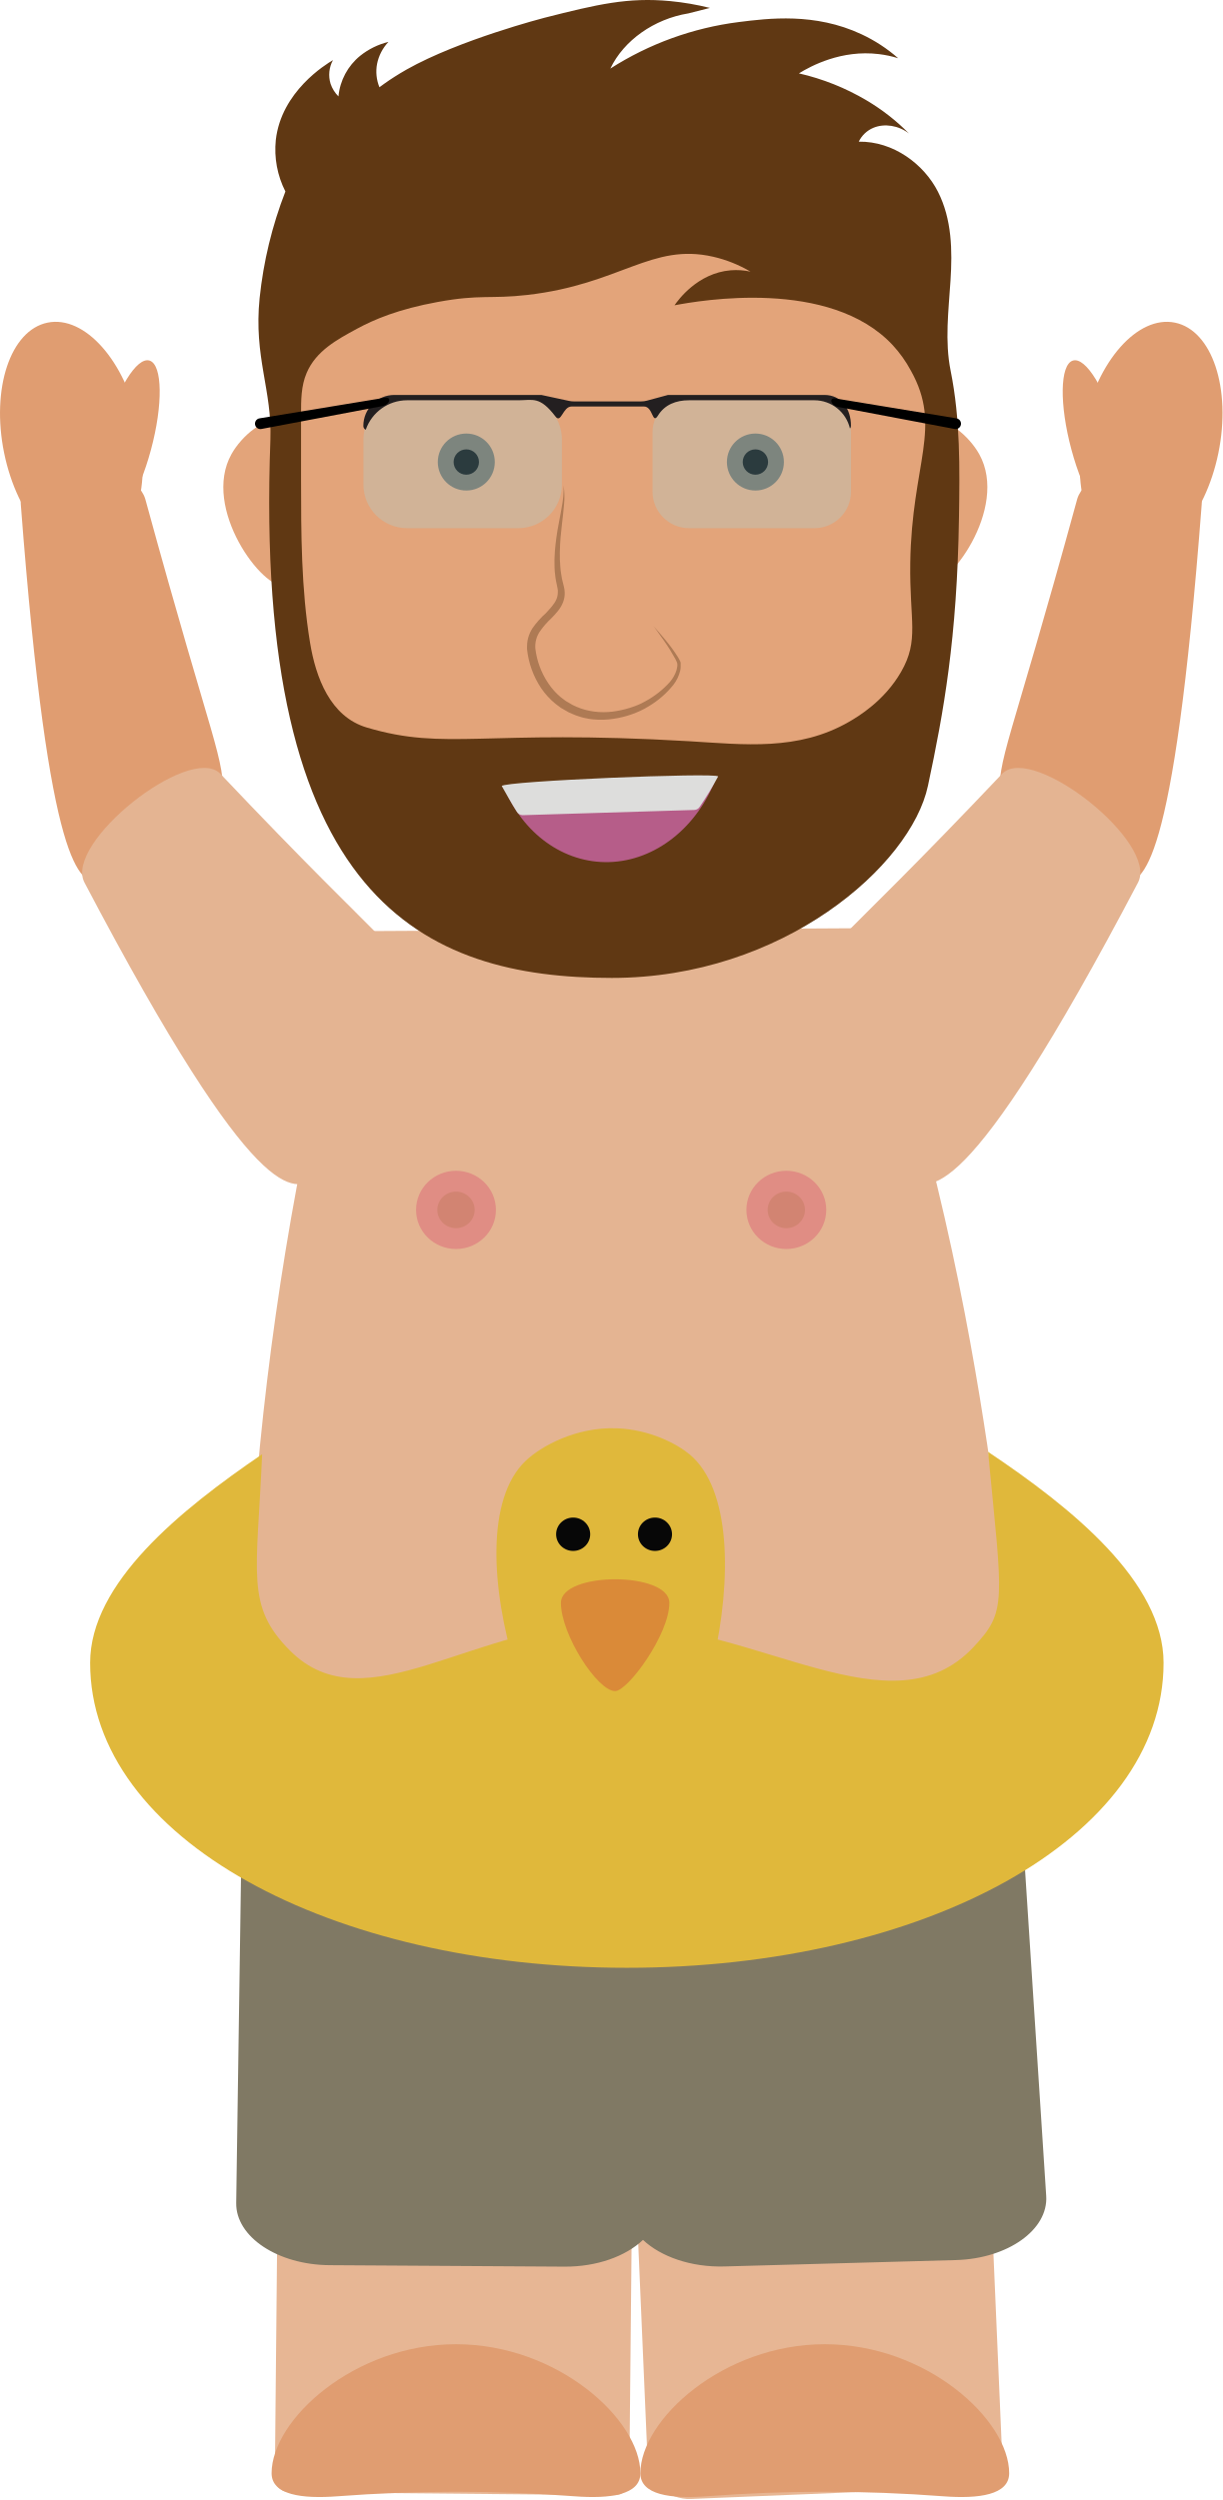
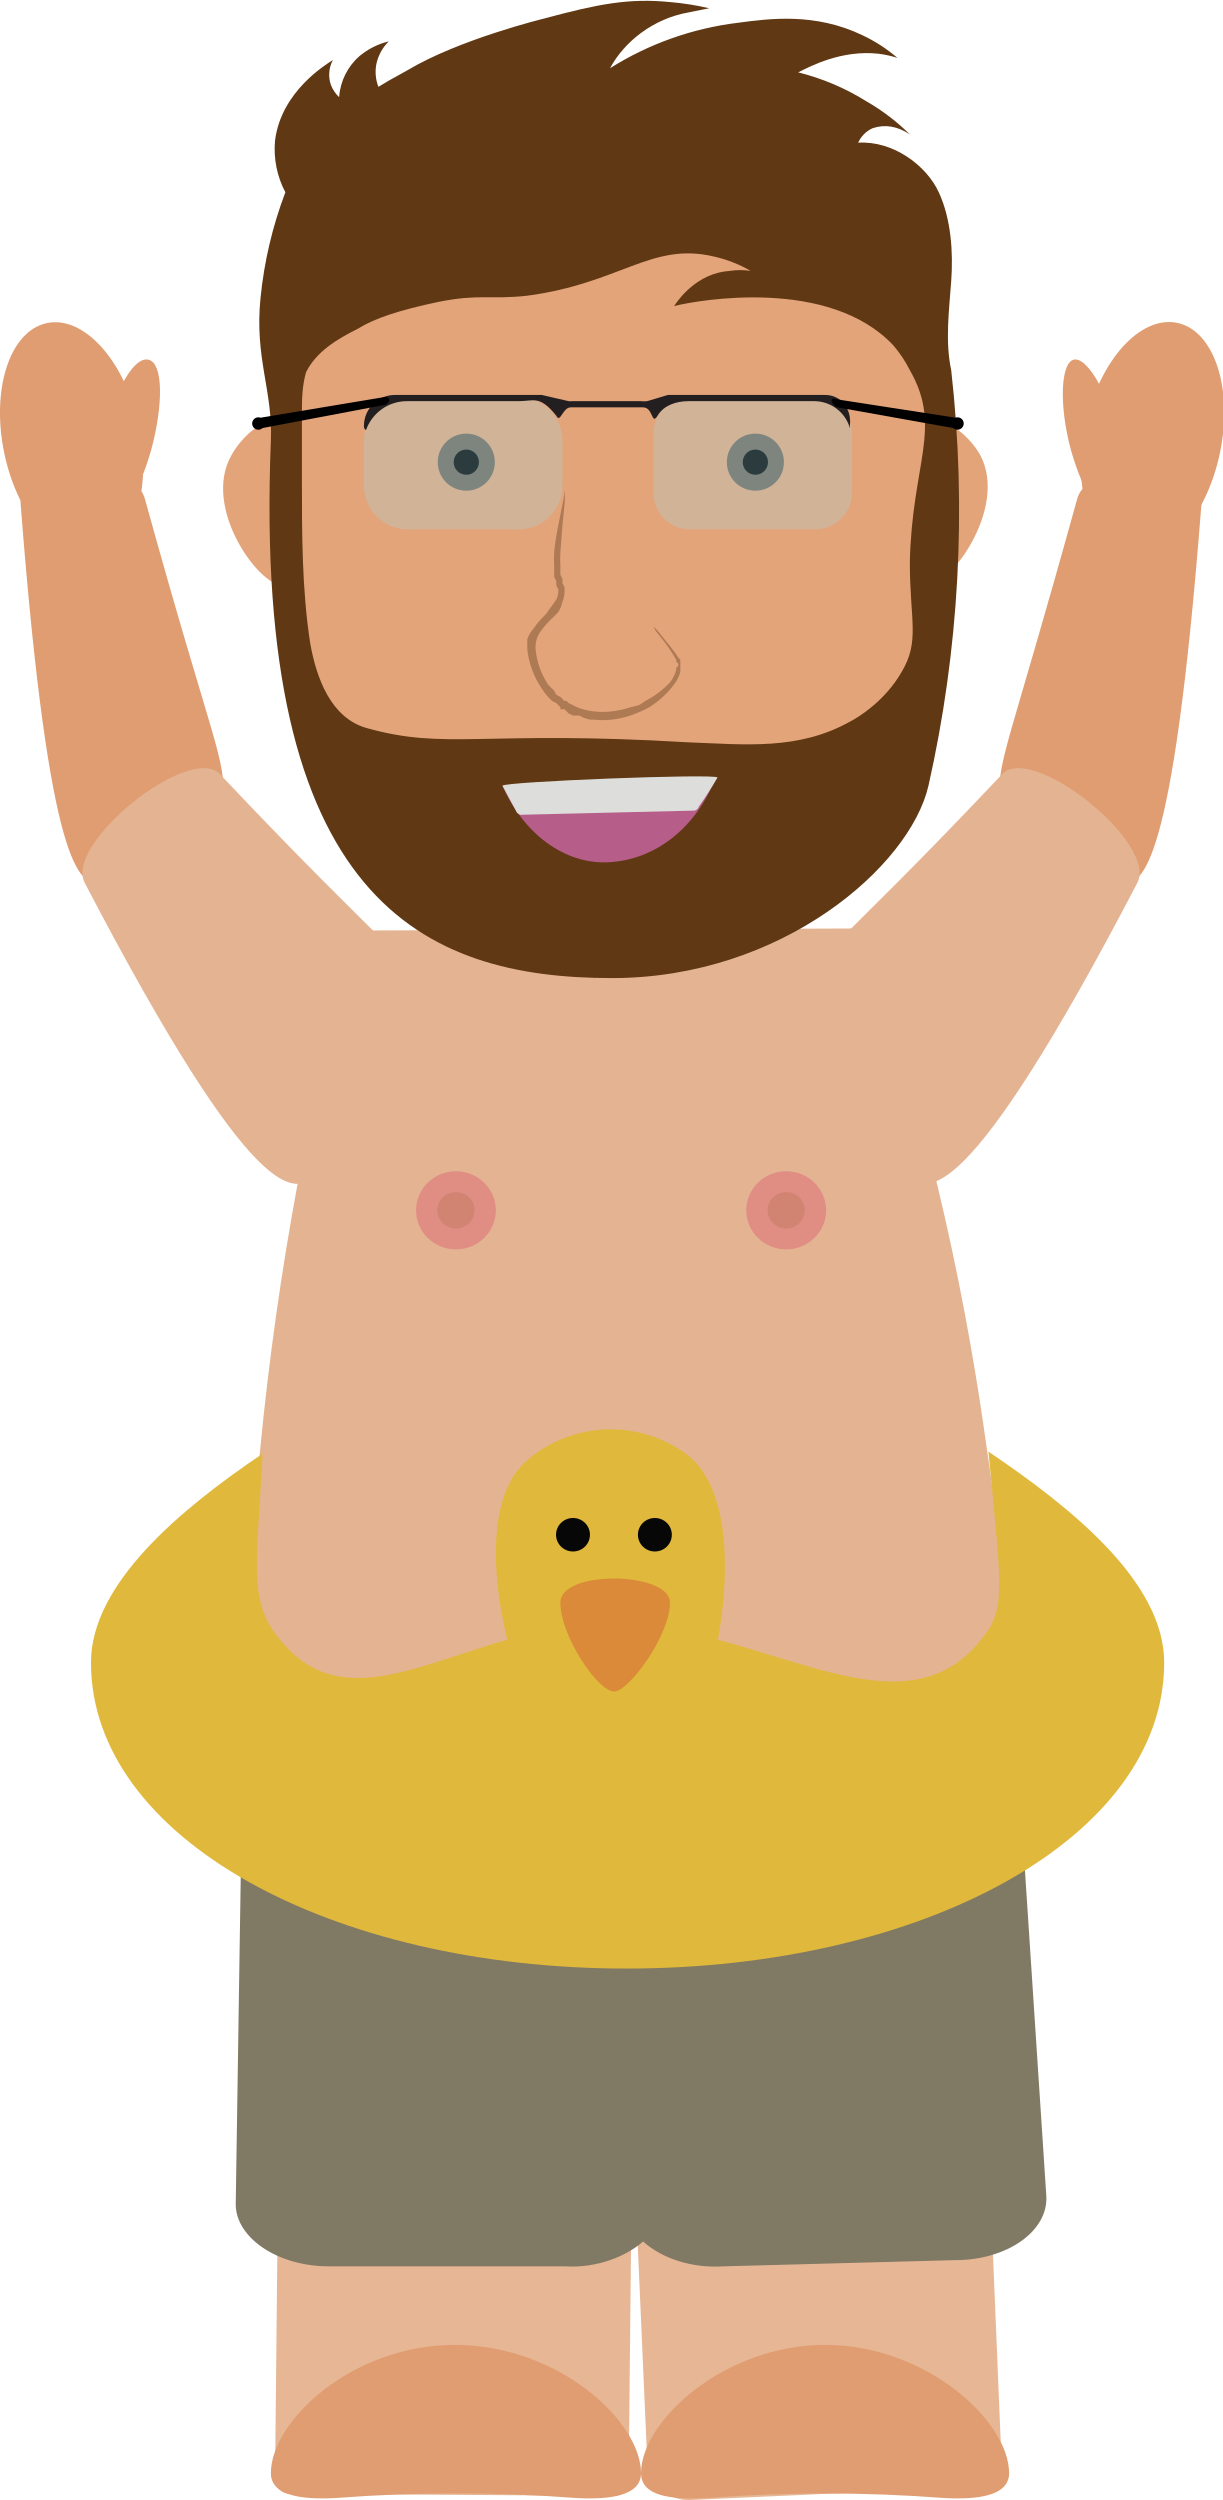
- <svg xmlns="http://www.w3.org/2000/svg" viewBox="0 0 591.12 1208.84">
+ <svg xmlns="http://www.w3.org/2000/svg" viewBox="0 0 591 1209">
+   <defs />
  <defs>
-     <style>.cls-1{fill:#e09d71;}.cls-2{fill:#e4b492;}.cls-3{fill:#e7b694;}.cls-4{fill:#807964;}.cls-5{fill:#e08d84;}.cls-6{fill:#d28472;}.cls-7{fill:#e0b83b;}.cls-8{fill:#da8a38;}.cls-9{fill:#070707;}.cls-10{fill:#e3a47a;}.cls-11{fill:#603813;}.cls-12{opacity:0.6;}.cls-13{fill:#8a5d3b;}.cls-14{fill:#716558;}.cls-15{fill:#a0dae4;opacity:0.27;}.cls-16{fill:#231f20;}.cls-17{fill:#b65d89;}.cls-18{fill:#dddddc;}</style>
+     <style>
+       .cls-1{fill:#e09d71}.cls-2{fill:#e4b492}.cls-3{fill:#e7b694}.cls-5{fill:#e08d84}.cls-6{fill:#d28472}.cls-7{fill:#e0b83b}.cls-9{fill:#070707}.cls-10{fill:#e3a47a}.cls-14{fill:#716558}.cls-15{fill:#a0dae4;opacity:.27}
+     </style>
  </defs>
  <g id="Layer_2" data-name="Layer 2">
    <g id="Layer_1-2" data-name="Layer 1">
-       <path class="cls-1" d="M73,217.52c5.87-21.76,5.58-41.05-.64-43.08s-16,14-21.87,35.71-5.58,41,.64,43.08S67.18,239.28,73,217.52Z" />
-       <ellipse class="cls-1" cx="34.53" cy="212.46" rx="33.21" ry="57.56" transform="translate(-41.87 11.23) rotate(-11.56)" />
-       <path class="cls-1" d="M70.22,241.3c-6.38-20.64-61.82-18.92-60.17,2.59C23.88,425.05,38.87,425.17,47.48,427.64c4.89,1.41,10.89-14,31.88-20.79a39.53,39.53,0,0,1,13.9-2.18c8,.21,14.3-7.07,14.62-17.14.68-22.1-4.15-23.78-37.66-146.23Z" />
-       <path class="cls-1" d="M518.08,217.52c-5.87-21.76-5.58-41.05.64-43.08s16,14,21.87,35.71,5.58,41-.64,43.08S523.94,239.28,518.08,217.52Z" />
-       <ellipse class="cls-1" cx="556.59" cy="212.46" rx="57.56" ry="33.21" transform="translate(236.91 715.19) rotate(-78.44)" />
-       <path class="cls-1" d="M520.9,241.3c6.38-20.64,61.82-18.92,60.17,2.59-13.83,181.16-28.82,181.28-37.43,183.75-4.89,1.41-10.89-14-31.88-20.79a39.53,39.53,0,0,0-13.9-2.18c-8,.21-14.3-7.07-14.62-17.14-.68-22.1,4.15-23.78,37.66-146.23Z" />
-       <path class="cls-2" d="M484.77,374.09c14.94-14.3,75.54,33.72,65.51,52.82-84.53,160.83-101.14,148.4-111.6,143.55-5.95-2.75-6.7-22.41-27.29-46.47a82.57,82.57,0,0,0-14.52-13.71c-8.94-6.5-13.11-18.69-9.61-28.54,7.69-21.6,13.68-19.16,97.51-107.65Z" />
-       <path class="cls-2" d="M106.35,374.09c-14.94-14.3-75.54,33.72-65.51,52.82C125.37,587.74,142,575.31,152.44,570.46c5.95-2.75,6.7-22.41,27.29-46.47a82.57,82.57,0,0,1,14.52-13.71c8.94-6.5,13.11-18.69,9.61-28.54-7.69-21.6-13.68-19.16-97.51-107.65Z" />
-       <path class="cls-3" d="M297.45,1207l-157.86-1.49a6.79,6.79,0,0,1-6.7-6.82l3.83-389.43a6.78,6.78,0,0,1,6.82-6.69l157.85,1.49a6.79,6.79,0,0,1,6.7,6.82l-3.82,389.43A6.79,6.79,0,0,1,297.45,1207Z" />
-       <path class="cls-3" d="M465,1203.4l-130.9,5.42a20.25,20.25,0,0,1-21-19.29L297.46,827.26a20.23,20.23,0,0,1,19.33-21l130.9-5.43a20.25,20.25,0,0,1,21,19.3l15.65,362.27A20.24,20.24,0,0,1,465,1203.4Z" />
-       <path class="cls-4" d="M489.07,803.24c-1.06-16.37-22.43-29.2-47.49-28.51l-112,3.1a62.86,62.86,0,0,0-22.73,4.77c-7.88-4.45-18.08-7.18-29.25-7.25l-113.54-.71c-25.07-.16-45.79,13.12-46,29.51l-3.85,261.5c-.24,16.39,20.08,29.92,45.16,30.08l113.54.71c15.68.1,29.65-5,38-12.93,8.63,8.11,23.21,13.29,39.34,12.84l112-3.09c25.06-.7,44.69-14.66,43.63-31Z" />
-       <path class="cls-2" d="M171.88,450.43A1496.05,1496.05,0,0,0,125.72,699.1c-8.48,86.42-3.92,120,21.06,144.78,33.9,33.59,88.63,34.3,150.71,35.1,64.8.83,130.48,1.68,166.91-36.56,18.21-19.12,28.78-37.43,13-143.32C468.62,640.57,451.7,547.4,415.78,449Z" />
-       <path class="cls-1" d="M131.33,1196.39c0,10.45,14.57,12.46,31.93,11.13a754,754,0,0,1,114.46,0c17.36,1.33,31.93-.68,31.93-11.13,0-25.86-39.92-62.43-89.16-62.43S131.33,1170.53,131.33,1196.39Z" />
-       <path class="cls-1" d="M309.65,1196.39c0,10.45,14.57,12.46,31.93,11.13a754,754,0,0,1,114.46,0c17.36,1.33,31.93-.68,31.93-11.13,0-25.86-39.92-62.43-89.16-62.43S309.65,1170.53,309.65,1196.39Z" />
-       <ellipse class="cls-5" cx="220.49" cy="585.26" rx="19.31" ry="18.92" />
-       <ellipse class="cls-6" cx="220.49" cy="585.26" rx="9.02" ry="8.84" />
-       <ellipse class="cls-5" cx="380.22" cy="585.26" rx="19.31" ry="18.92" />
-       <ellipse class="cls-6" cx="380.22" cy="585.26" rx="9.02" ry="8.84" />
-       <path class="cls-7" d="M477.77,702.3c7,73,9.34,77-7.15,94.55-39.39,41.85-103.89-10.73-173.95-11.64-67.13-.88-119.79,50-156.44,13.24-21.56-21.62-16-36.59-13.48-95-39.6,27-83.17,62.3-83.17,100.93,0,85,116.19,147.5,259.53,147.5s259.52-62.47,259.52-147.5C562.63,765.21,518.39,729.47,477.77,702.3Z" />
-       <path class="cls-7" d="M254.31,706.52c7.14-6.73,23.88-16.3,43.77-15.62,16,.54,29.26,7.53,35.38,12.63,40.18,33.44,1.48,175-33.6,176.21S215.35,743.21,254.31,706.52Z" />
-       <path class="cls-8" d="M323.66,775.37c0,15.24-20.06,42.66-26.22,42.66-8.59,0-26.21-27.42-26.21-42.66S323.66,760.13,323.66,775.37Z" />
-       <ellipse class="cls-9" cx="277.14" cy="742.16" rx="8.24" ry="8.07" />
-       <ellipse class="cls-9" cx="316.71" cy="742.16" rx="8.24" ry="8.07" />
-       <path class="cls-10" d="M449.5,204.05c7.87-2.93,19.14,6.94,24,15.65,14.59,26.21-15.39,66.09-26.08,63.64C434.42,280.36,431.84,210.63,449.5,204.05Z" />
-       <path class="cls-10" d="M135.91,204.05c-7.87-2.93-19.14,6.94-24,15.65-14.59,26.21,15.39,66.09,26.08,63.64C151,280.36,153.57,210.63,135.91,204.05Z" />
-       <path class="cls-11" d="M459.67,179.38c-2.9-14.35-1-29.06-.07-43.62s.71-29.66-6.06-43S432,68.27,415.24,68.53a13.72,13.72,0,0,1,7.06-6.7c5.36-2.24,12.17-1.17,17.21,2.73a101.62,101.62,0,0,0-20.48-16,114,114,0,0,0-32.72-13.07c5.84-3.6,20.57-11.52,38.64-9.32a51.09,51.09,0,0,1,9.35,2,74.62,74.62,0,0,0-17.74-11.6c-22.51-10.55-45-7.71-59.36-5.9a150.13,150.13,0,0,0-62.08,22.5c6.47-13.59,21.14-24,37.73-26.69l10.43-2.65A130.94,130.94,0,0,0,324.1.53c-20.43-1.93-35.17,1.54-60.89,8.08,0,0-41.11,10.62-66.57,25-4.38,2.47-8.28,5.11-8.28,5.11-1.76,1.19-3.38,2.36-4.89,3.48a20.06,20.06,0,0,1-1.14-11.31,21.71,21.71,0,0,1,5.51-10.63,35.17,35.17,0,0,0-13.66,6.71,28.76,28.76,0,0,0-10.52,19.66,15.63,15.63,0,0,1-3.81-6.08A14.81,14.81,0,0,1,161,29.08c-3.49,2.06-25,15.2-27.64,38.66A44.79,44.79,0,0,0,138,92.63a198.88,198.88,0,0,0-12.46,51.53c-2.92,28.72,6.11,44.51,5.21,68.6C122.36,435.87,205,473.05,295.86,473.05c82.62,0,144.62-54.33,152.84-92.94,7.57-35.54,14.12-71.3,15-129.83C464.06,226.58,464.39,202.72,459.67,179.38Z" />
-       <path class="cls-10" d="M211.6,146.08c20.8-3.82,25.31-1.33,43.49-3.42,45-5.18,59.92-25.3,89.8-18.46a63.21,63.21,0,0,1,18,7.2,32.72,32.72,0,0,0-9.55-.65c-16.08,1.31-25.54,14.54-27.19,16.93,12.26-2.33,75.1-13.31,105.49,19.25a59.92,59.92,0,0,1,8.75,12.27c15.53,27.65.48,44.75-.24,93.09-.41,28.19,4.48,37.24-4.47,52.76-8.13,14.1-20.82,21.61-25.1,24.09-24.71,14.25-50.78,11-77.37,9.41-99.9-5.89-117.24,4.83-155.85-6.62-17.73-5.26-24.7-24.33-27.44-41.05-4.3-26.17-4.33-52.76-4.35-79.25q0-15.62,0-31.27c0-6.75,0-13.68,2.72-20,4.56-10.66,14.71-16.11,24.26-21.3C181,154.49,192.57,149.57,211.6,146.08Z" />
-       <g class="cls-12">
-         <path class="cls-13" d="M316,302.89s.54.6,1.54,1.74,2.48,2.81,4.27,5a76.59,76.59,0,0,1,6.06,8.33c.26.44.51.89.75,1.37.12.25.24.49.35.77a3.76,3.76,0,0,1,.15.44l0,.15s0,.25,0,.24v.19c0,.26,0,.53,0,.79s0,.61,0,.91a10.38,10.38,0,0,1-.26,1.76,17.75,17.75,0,0,1-3.2,6.62,43.87,43.87,0,0,1-12.15,10.55,35.53,35.53,0,0,1-3.87,2.09c-1.35.62-2.73,1.19-4.16,1.69a46,46,0,0,1-9,2.2A38.34,38.34,0,0,1,287,348c-.82-.11-1.65-.14-2.46-.32l-2.45-.5c-.82-.16-1.6-.49-2.4-.72a17.7,17.7,0,0,1-2.37-.88l-2.32-1c-.75-.39-1.47-.84-2.21-1.27l-1.1-.64-.14-.08-.07,0-.14-.1-.24-.18-.49-.35c-.65-.49-1.29-.91-1.95-1.46l-2-1.74c-.63-.6-1.2-1.23-1.8-1.84a35.43,35.43,0,0,1-3.18-4,42,42,0,0,1-6.84-18.92l0-1.34c0-.41,0-.93.07-1.39a15.85,15.85,0,0,1,.46-2.67,17.26,17.26,0,0,1,2.17-4.82,43.14,43.14,0,0,1,6.42-7.19C266,294.35,268,292.3,269,290a8.84,8.84,0,0,0,.73-3.54,6.94,6.94,0,0,0,0-.91,7,7,0,0,0-.13-.92l-.41-2c-.14-.68-.27-1.36-.41-2s-.19-1.41-.29-2.1-.18-1.4-.24-2.09-.07-1.36-.1-2a65.14,65.14,0,0,1,.15-7.71,121.57,121.57,0,0,1,1.82-13.22c.71-3.89,1.39-7.25,1.83-10a43.37,43.37,0,0,0,.6-6.5c0-.76-.1-1.33-.11-1.72l-.06-.6.11.59a15.88,15.88,0,0,1,.28,1.71,37.74,37.74,0,0,1,0,6.61c-.21,2.84-.61,6.26-1.07,10.17s-.91,8.32-1,13.1a64.26,64.26,0,0,0,.24,7.41l.18,1.92c.08.64.2,1.26.3,1.9s.17,1.27.32,1.93.33,1.33.49,2,.33,1.38.5,2.07a9.25,9.25,0,0,1,.21,1.17,9.71,9.71,0,0,1,.11,1.21,12.09,12.09,0,0,1-.82,4.91,15.62,15.62,0,0,1-2.51,4.22,46.14,46.14,0,0,1-3.15,3.48,39.54,39.54,0,0,0-5.73,6.66,13.05,13.05,0,0,0-2,7.8,38.07,38.07,0,0,0,6.28,17,33.68,33.68,0,0,0,2.8,3.6c.52.54,1,1.11,1.57,1.63l1.64,1.47c.56.48,1.27,1,1.9,1.44l.48.36.24.18c-.13-.09,0,0,0,0l.06,0,.12.07,1,.58c.65.37,1.28.79,1.95,1.14l2,.92a31,31,0,0,0,8.56,2.29,35.26,35.26,0,0,0,8.77,0,48.23,48.23,0,0,0,8.38-1.83c1.34-.41,2.65-.9,3.92-1.42a31.19,31.19,0,0,0,3.62-1.79,44,44,0,0,0,11.84-9.35,16,16,0,0,0,3.15-5.65,8.75,8.75,0,0,0,.31-1.45l.09-.7c0-.26,0-.53,0-.79a3.26,3.26,0,0,0-.32-1.14c-.19-.44-.4-.87-.62-1.3a88.89,88.89,0,0,0-5.33-8.6c-1.62-2.31-2.89-4.14-3.79-5.36Z" />
-       </g>
-       <circle class="cls-14" cx="225.47" cy="223.5" r="13.78" />
-       <circle cx="225.47" cy="223.5" r="6.13" />
-       <circle class="cls-14" cx="365.27" cy="223.5" r="13.78" />
-       <circle cx="365.27" cy="223.5" r="6.13" />
-       <rect class="cls-15" x="175.73" y="191.51" width="95.98" height="63.98" rx="21.1" />
-       <rect class="cls-15" x="315.52" y="191.51" width="95.98" height="63.98" rx="17.67" />
-       <path class="cls-16" d="M398.62,191.05H323l-10.19,2.76a10.66,10.66,0,0,1-2.8.37H277.45a10.62,10.62,0,0,1-2.25-.24l-13.43-2.89H190.69a15,15,0,0,0-15,15h0a2.06,2.06,0,0,0,1.16,1.85,21.17,21.17,0,0,1,19.94-14.28H250.6c7.09,0,10.35-2.13,18,7.86,2.75,3.61,3.53-4.84,7.76-4.84H311.4c4.44,0,3.94,8.94,6.75,4.38,3.26-5.28,8.69-7.4,15-7.4h60.65A17.72,17.72,0,0,1,411,207.31a2,2,0,0,0,.47-1.29h0C411.5,197.79,406.85,191.05,398.62,191.05Z" />
-       <path d="M186,192.41l-60.29,9.92a2.62,2.62,0,1,0,.85,5.15l58.13-11C188.42,195.91,189.73,191.8,186,192.41Z" />
-       <path d="M404.11,192.76l58.23,9.59a2.61,2.61,0,1,1-.85,5.14l-56.14-10.62C401.78,196.28,400.53,192.17,404.11,192.76Z" />
-       <path class="cls-17" d="M243.45,380.31l103-4.4c-9.08,24.31-29.55,40.5-51.95,41.11C272.61,417.62,252.66,403.26,243.45,380.31Z" />
-       <path class="cls-18" d="M347.26,375.58c-.82-2-103.78,2.25-104.64,4.65,1.32,2.25,4.89,8.77,7.21,12.33a3.35,3.35,0,0,0,2.86,1.77l83.14-2.53a3.23,3.23,0,0,0,2.51-1.51A172,172,0,0,0,347.26,375.58Z" />
+       <path d="M73 218c6-22 6-42-1-44s-16 14-22 36-5 41 1 43 16-14 22-35z" class="cls-1" />
+       <ellipse cx="34.5" cy="212.5" class="cls-1" rx="33.2" ry="57.6" transform="rotate(-12 35 212)" />
+       <path d="M70 241c-6-20-62-19-60 3 14 181 29 181 37 184 5 1 11-14 32-21a40 40 0 0114-2c8 0 15-7 15-17 1-23-4-24-38-147zM518 218c-6-22-5-42 1-44s16 14 22 36 5 41-1 43-16-14-22-35z" class="cls-1" />
+       <ellipse cx="556.6" cy="212.5" class="cls-1" rx="57.6" ry="33.2" transform="rotate(-78 557 212)" />
+       <path d="M521 241c6-20 62-19 60 3-14 181-29 181-37 184-5 1-11-14-32-21a40 40 0 00-14-2c-8 0-14-7-15-17 0-23 4-24 38-147z" class="cls-1" />
+       <path d="M485 374c15-14 75 34 65 53-84 161-101 148-111 143-6-2-7-22-28-46a83 83 0 00-14-14c-9-6-13-18-10-28 8-22 14-19 98-108zM106 374c-15-14-75 34-65 53 84 161 101 148 111 143 6-2 7-22 28-46a83 83 0 0114-14c9-6 13-18 10-28-8-22-14-19-98-108z" class="cls-2" />
+       <path d="M297 1207l-157-1a7 7 0 01-7-7l4-390a7 7 0 017-6l157 1a7 7 0 017 7l-4 389a7 7 0 01-7 7z" class="cls-3" />
+       <path d="M465 1203l-131 6a20 20 0 01-21-19l-16-363a20 20 0 0120-21l131-5a20 20 0 0121 19l15 362a20 20 0 01-19 21z" class="cls-3" />
+       <path fill="#807964" d="M489 803c-1-16-22-29-47-28l-112 3a63 63 0 00-23 5c-8-5-18-8-29-8H164c-25-1-46 13-46 29l-4 262c0 16 20 30 45 30h114c16 1 30-5 38-12 9 8 23 13 39 12l112-3c25 0 45-14 44-31z" />
+       <path d="M172 450a1496 1496 0 00-46 249c-9 87-4 120 21 145 34 33 88 34 150 35 65 1 131 2 167-37 19-19 29-37 13-143-8-58-25-152-61-250z" class="cls-2" />
+       <path d="M131 1196c0 11 15 13 32 12a754 754 0 01115 0c17 1 32-1 32-12 0-25-40-62-90-62s-89 37-89 62zM310 1196c0 11 14 13 32 12a754 754 0 01114 0c17 1 32-1 32-12 0-25-40-62-89-62s-89 37-89 62z" class="cls-1" />
+       <ellipse cx="220.5" cy="585.3" class="cls-5" rx="19.3" ry="18.9" />
+       <ellipse cx="220.5" cy="585.3" class="cls-6" rx="9" ry="8.8" />
+       <ellipse cx="380.2" cy="585.3" class="cls-5" rx="19.3" ry="18.9" />
+       <ellipse cx="380.2" cy="585.3" class="cls-6" rx="9" ry="8.8" />
+       <path d="M478 702c7 73 9 77-7 95-40 42-104-11-174-12-67-1-120 50-157 13-21-21-16-36-13-95-40 27-83 63-83 101 0 85 116 148 259 148s260-63 260-148c0-39-45-75-85-102z" class="cls-7" />
+       <path d="M254 707a62 62 0 0179-3c41 33 2 175-33 176s-85-137-46-173z" class="cls-7" />
+       <path fill="#da8a38" d="M324 775c0 16-20 43-27 43-8 0-26-27-26-43s53-15 53 0z" />
+       <ellipse cx="277.1" cy="742.2" class="cls-9" rx="8.2" ry="8.1" />
+       <ellipse cx="316.7" cy="742.2" class="cls-9" rx="8.2" ry="8.1" />
+       <path d="M450 204c7-3 19 7 24 16 14 26-16 66-27 63-13-3-15-72 3-79zM136 204c-8-3-19 7-24 16-15 26 15 66 26 63 13-3 16-72-2-79z" class="cls-10" />
+       <path fill="#603813" d="M460 179c-3-14-1-29 0-43s0-30-6-43-22-25-39-24a14 14 0 017-7c6-2 12-1 18 3a102 102 0 00-21-16 114 114 0 00-33-14c6-3 21-11 39-9a51 51 0 019 2 75 75 0 00-17-11c-23-11-45-8-60-6a150 150 0 00-62 22c7-13 21-24 38-27l10-2a131 131 0 00-19-3c-20-2-35 1-61 8 0 0-41 10-66 25l-9 5-5 3a20 20 0 01-1-11 22 22 0 016-11 35 35 0 00-14 7 29 29 0 00-10 20 16 16 0 01-4-6 15 15 0 011-12c-3 2-25 15-28 39a45 45 0 005 25 199 199 0 00-12 51c-3 29 6 45 5 69-9 223 74 260 165 260 82 0 144-54 153-93a605 605 0 0011-201z" />
+       <path d="M212 146c20-4 25-1 43-3 45-6 60-26 90-19a63 63 0 0118 7 33 33 0 00-10 0c-16 1-25 14-27 17 12-3 75-14 106 19a60 60 0 018 12c16 28 1 45 0 93 0 28 5 38-4 53-8 14-21 22-25 24-25 14-51 11-78 10-100-6-117 4-156-7-17-5-24-24-27-41-4-26-4-53-4-79v-32c0-6 0-13 2-20 5-10 15-16 25-21 8-5 20-9 39-13z" class="cls-10" />
+       <path fill="#8a5d3b" d="M316 303l2 2 4 5a77 77 0 016 8l1 1v1a4 4 0 010 1v2a10 10 0 010 2 18 18 0 01-3 6 44 44 0 01-12 11 36 36 0 01-4 2l-5 2a46 46 0 01-9 2 38 38 0 01-9 0h-2l-3-1-2-1a18 18 0 01-3 0l-2-1-2-2h-2v-1l-2-2-2-1-2-2a35 35 0 01-3-4 42 42 0 01-7-19v-1-2a16 16 0 010-2 17 17 0 013-5 43 43 0 016-7l5-7a9 9 0 001-4 7 7 0 000-1l-1-2v-2l-1-2v-3-2a65 65 0 010-7 122 122 0 012-13l2-10a43 43 0 001-7l-1-2a16 16 0 011 2 38 38 0 010 7l-1 10-1 13a64 64 0 000 7v4l1 2v2l1 2a9 9 0 010 1 10 10 0 010 1 12 12 0 01-1 5 16 16 0 01-2 5 46 46 0 01-3 3 40 40 0 00-6 7 13 13 0 00-2 8 38 38 0 006 17 34 34 0 003 3l1 2 2 1 2 2h1l1 1 2 1 2 1a31 31 0 008 2 35 35 0 009 0 48 48 0 009-2l4-1a31 31 0 003-2 44 44 0 0012-9 16 16 0 003-6 9 9 0 000-1l1-1v-1a3 3 0 00-1-1v-1a89 89 0 00-6-9l-4-5z" opacity=".6" />
+       <circle cx="225.5" cy="223.5" r="13.8" class="cls-14" />
+       <circle cx="225.5" cy="223.5" r="6.1" />
+       <circle cx="365.3" cy="223.5" r="13.8" class="cls-14" />
+       <circle cx="365.3" cy="223.5" r="6.1" />
+       <rect width="96" height="64" x="176" y="192" class="cls-15" rx="21.1" />
+       <rect width="96" height="64" x="316" y="192" class="cls-15" rx="17.7" />
+       <path fill="#231f20" d="M399 191h-76l-10 3a11 11 0 01-3 0h-33a11 11 0 01-2 0l-13-3h-71a15 15 0 00-15 15 2 2 0 001 2 21 21 0 0120-14h54c7 0 10-3 18 7 2 4 3-4 7-4h35c5 0 4 9 7 4s9-7 15-7h61a18 18 0 0117 13 2 2 0 000-1c1-8-4-15-12-15z" />
+       <path d="M186 192l-60 10a3 3 0 101 5l58-11c3 0 5-4 1-4zM404 193l58 9a3 3 0 11-1 5l-56-10c-3-1-4-5-1-4z" />
+       <path fill="#b65d89" d="M243 380l103-4c-9 24-29 40-52 41-21 1-41-14-51-37z" />
+       <path fill="#dddddc" d="M347 376c-1-2-104 2-104 4l7 13a3 3 0 003 1l83-2a3 3 0 002-2 172 172 0 009-14z" />
    </g>
  </g>
</svg>
